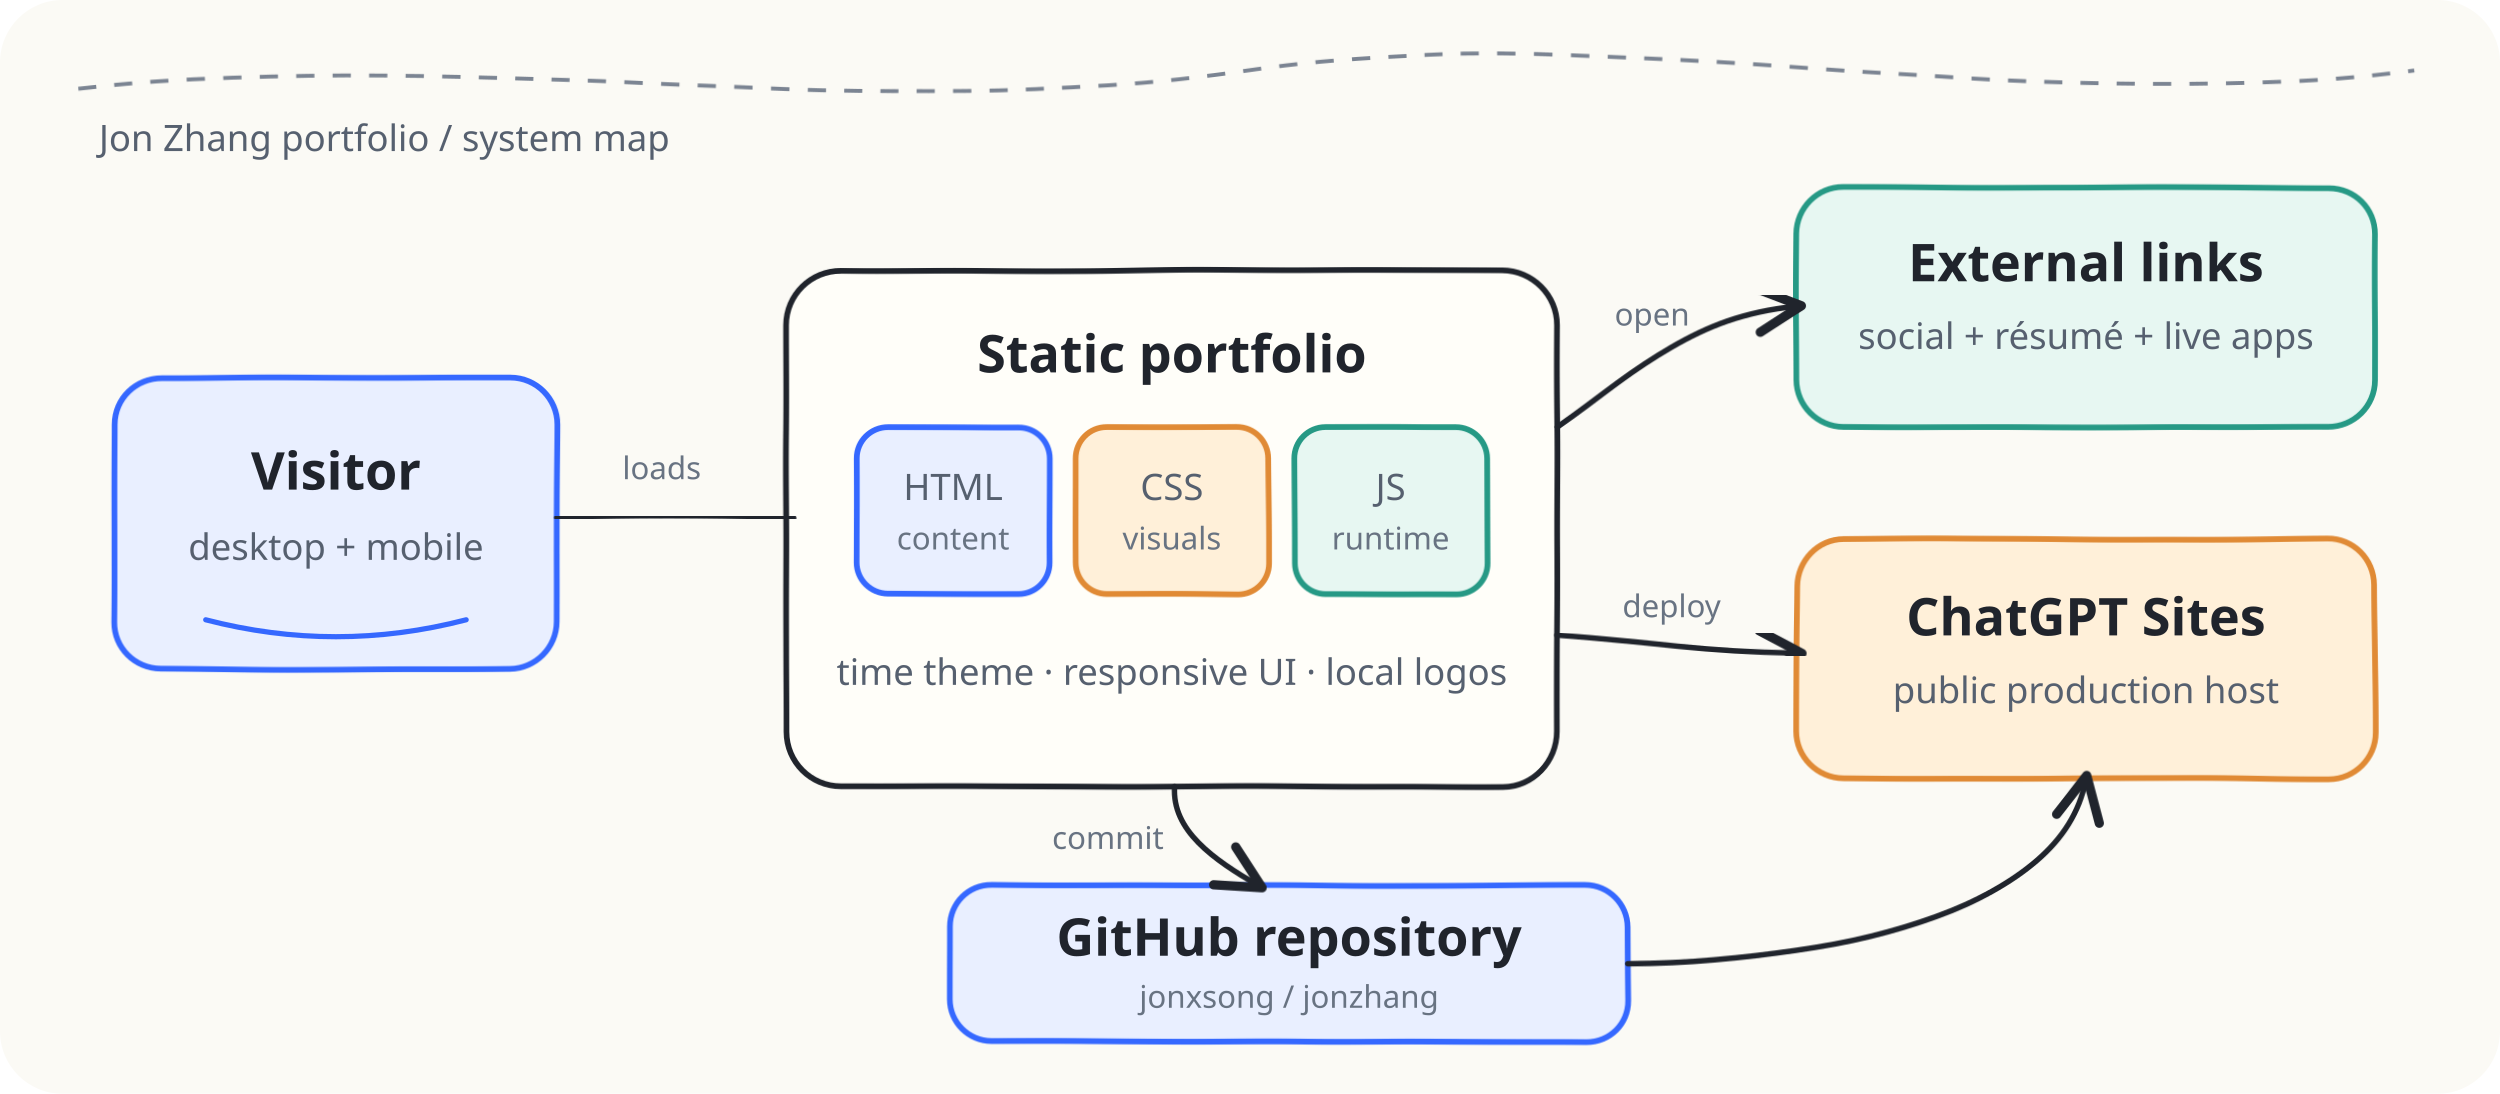
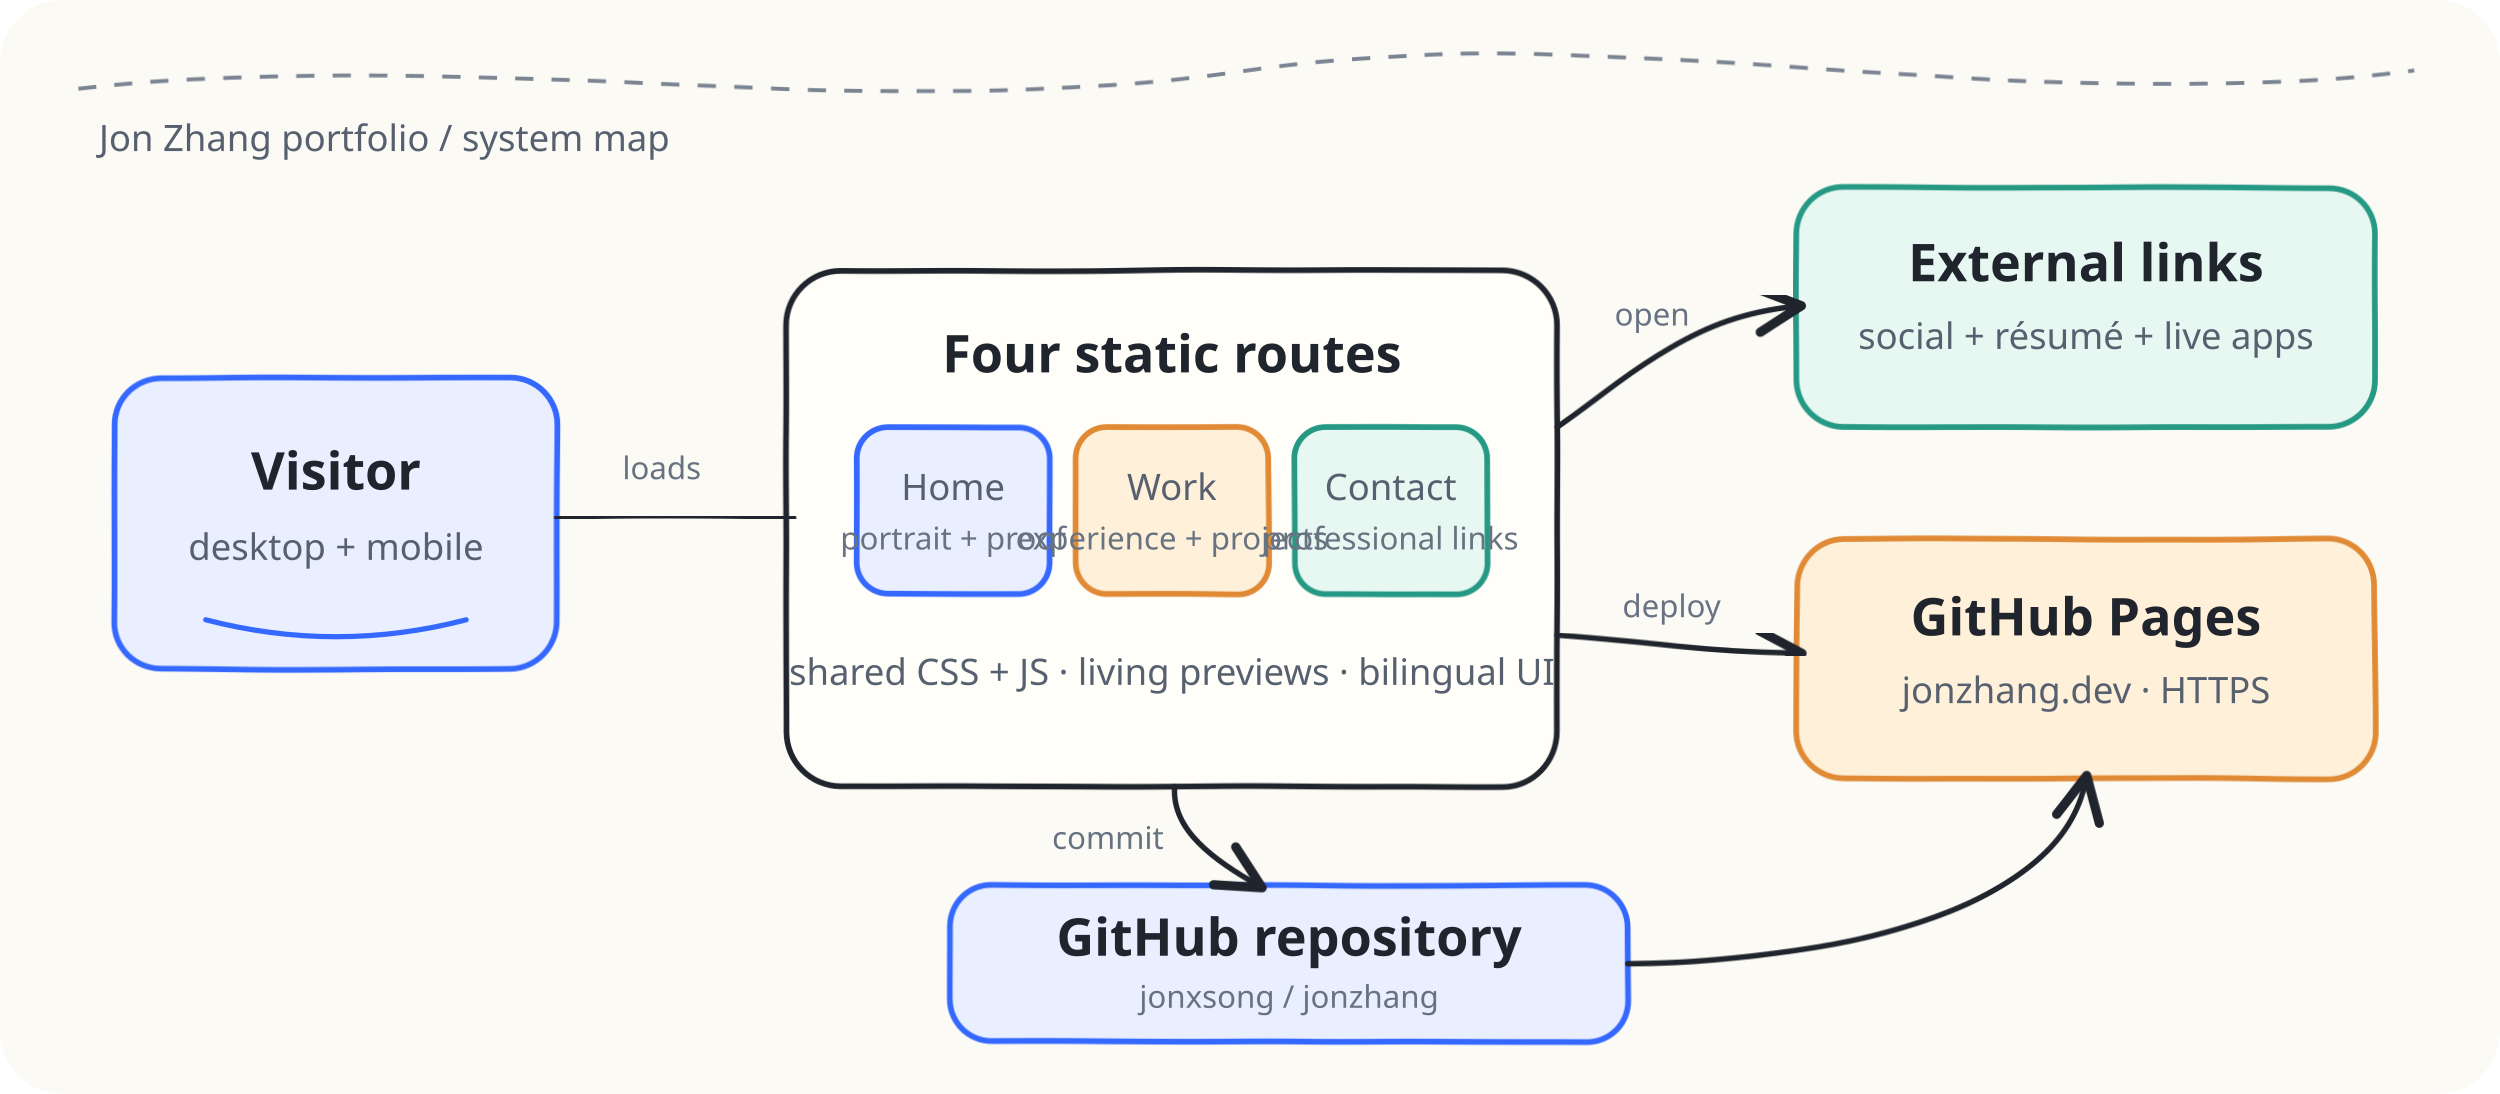
<svg xmlns="http://www.w3.org/2000/svg" viewBox="0 0 960 420" role="img" aria-labelledby="title desc">
  <defs>
    <filter id="rough" x="-10%" y="-10%" width="120%" height="120%">
      <feTurbulence type="fractalNoise" baseFrequency="0.012" numOctaves="2" seed="7" result="noise" />
      <feDisplacementMap in="SourceGraphic" in2="noise" scale="1.25" />
    </filter>
    <marker id="arrow" markerWidth="10" markerHeight="10" refX="8" refY="5" orient="auto" markerUnits="strokeWidth">
      <path d="M1 1 9 5 1 9" fill="none" stroke="#20242c" stroke-width="1.7" stroke-linecap="round" stroke-linejoin="round" />
    </marker>
    <style>
      .box{fill:#fffef9;stroke:#20242c;stroke-width:2.2;filter:url(#rough)}
      .accent{fill:#e9efff;stroke:#3568ff}.warm{fill:#fff0d9;stroke:#e08a35}.mint{fill:#e7f7f2;stroke:#269985}
      .line{fill:none;stroke:#20242c;stroke-width:2.1;stroke-linecap:round;stroke-linejoin:round;marker-end:url(#arrow);filter:url(#rough)}
      .dash{fill:none;stroke:#7b8492;stroke-width:1.5;stroke-dasharray:7 7;filter:url(#rough)}
      text{font-family:"Comic Sans MS","Segoe Print",sans-serif;fill:#20242c}.label{font-size:20px;font-weight:700}.small{font-size:14px;fill:#56606f}.tiny{font-size:12px;fill:#687382}
    </style>
  </defs>
  <rect width="960" height="420" rx="24" fill="#fbfaf5" />
  <path class="dash" d="M30 34 C190 18 333 48 480 27 S769 46 927 27" />
  <text x="38" y="58" class="small">Jon Zhang portfolio / system map</text>
  <rect class="box accent" x="44" y="145" width="170" height="112" rx="18" />
  <text x="129" y="188" text-anchor="middle" class="label">Visitor</text>
  <text x="129" y="215" text-anchor="middle" class="small">desktop + mobile</text>
  <path d="M79 238q50 13 100 0" fill="none" stroke="#3568ff" stroke-width="2" stroke-linecap="round" />
  <rect class="box" x="302" y="104" width="296" height="198" rx="21" />
-   <text x="450" y="143" text-anchor="middle" class="label">Static portfolio</text>
+   <text x="450" y="143" text-anchor="middle" class="label">Four static routes</text>
  <rect class="box accent" x="329" y="164" width="74" height="64" rx="12" />
  <rect class="box warm" x="413" y="164" width="74" height="64" rx="12" />
  <rect class="box mint" x="497" y="164" width="74" height="64" rx="12" />
-   <text x="366" y="192" text-anchor="middle" class="small">HTML</text>
-   <text x="450" y="192" text-anchor="middle" class="small">CSS</text>
-   <text x="534" y="192" text-anchor="middle" class="small">JS</text>
-   <text x="366" y="211" text-anchor="middle" class="tiny">content</text>
-   <text x="450" y="211" text-anchor="middle" class="tiny">visuals</text>
-   <text x="534" y="211" text-anchor="middle" class="tiny">runtime</text>
-   <text x="450" y="263" text-anchor="middle" class="small">time theme · responsive UI · local logos</text>
+   <text x="366" y="192" text-anchor="middle" class="small">Home</text>
+   <text x="450" y="192" text-anchor="middle" class="small">Work</text>
+   <text x="534" y="192" text-anchor="middle" class="small">Contact</text>
+   <text x="366" y="211" text-anchor="middle" class="tiny">portrait + proof</text>
+   <text x="450" y="211" text-anchor="middle" class="tiny">experience + projects</text>
+   <text x="534" y="211" text-anchor="middle" class="tiny">professional links</text>
+   <text x="450" y="263" text-anchor="middle" class="small">shared CSS + JS · living previews · bilingual UI</text>
  <rect class="box mint" x="690" y="72" width="222" height="92" rx="18" />
  <text x="801" y="108" text-anchor="middle" class="label">External links</text>
  <text x="801" y="134" text-anchor="middle" class="small">social + résumé + live apps</text>
  <rect class="box warm" x="690" y="207" width="222" height="92" rx="18" />
-   <text x="801" y="244" text-anchor="middle" class="label">ChatGPT Sites</text>
-   <text x="801" y="270" text-anchor="middle" class="small">public production host</text>
+   <text x="801" y="244" text-anchor="middle" class="label">GitHub Pages</text>
+   <text x="801" y="270" text-anchor="middle" class="small">jonzhang.dev · HTTPS</text>
  <rect class="box accent" x="365" y="340" width="260" height="60" rx="16" />
  <text x="495" y="367" text-anchor="middle" class="label">GitHub repository</text>
  <text x="495" y="387" text-anchor="middle" class="tiny">jonxsong / jonzhang</text>
  <path class="line" d="M214 199 C247 198 266 198 302 199" />
  <path class="line" d="M598 164 C633 140 650 122 690 118" />
  <path class="line" d="M598 244 C635 247 654 250 690 251" />
  <path class="line" d="M451 302 C450 319 466 330 483 340" />
  <path class="line" d="M625 370 C716 368 791 347 801 300" />
  <text x="239" y="184" class="tiny">loads</text>
  <text x="620" y="125" class="tiny">open</text>
  <text x="623" y="237" class="tiny">deploy</text>
  <text x="404" y="326" class="tiny">commit</text>
</svg>
